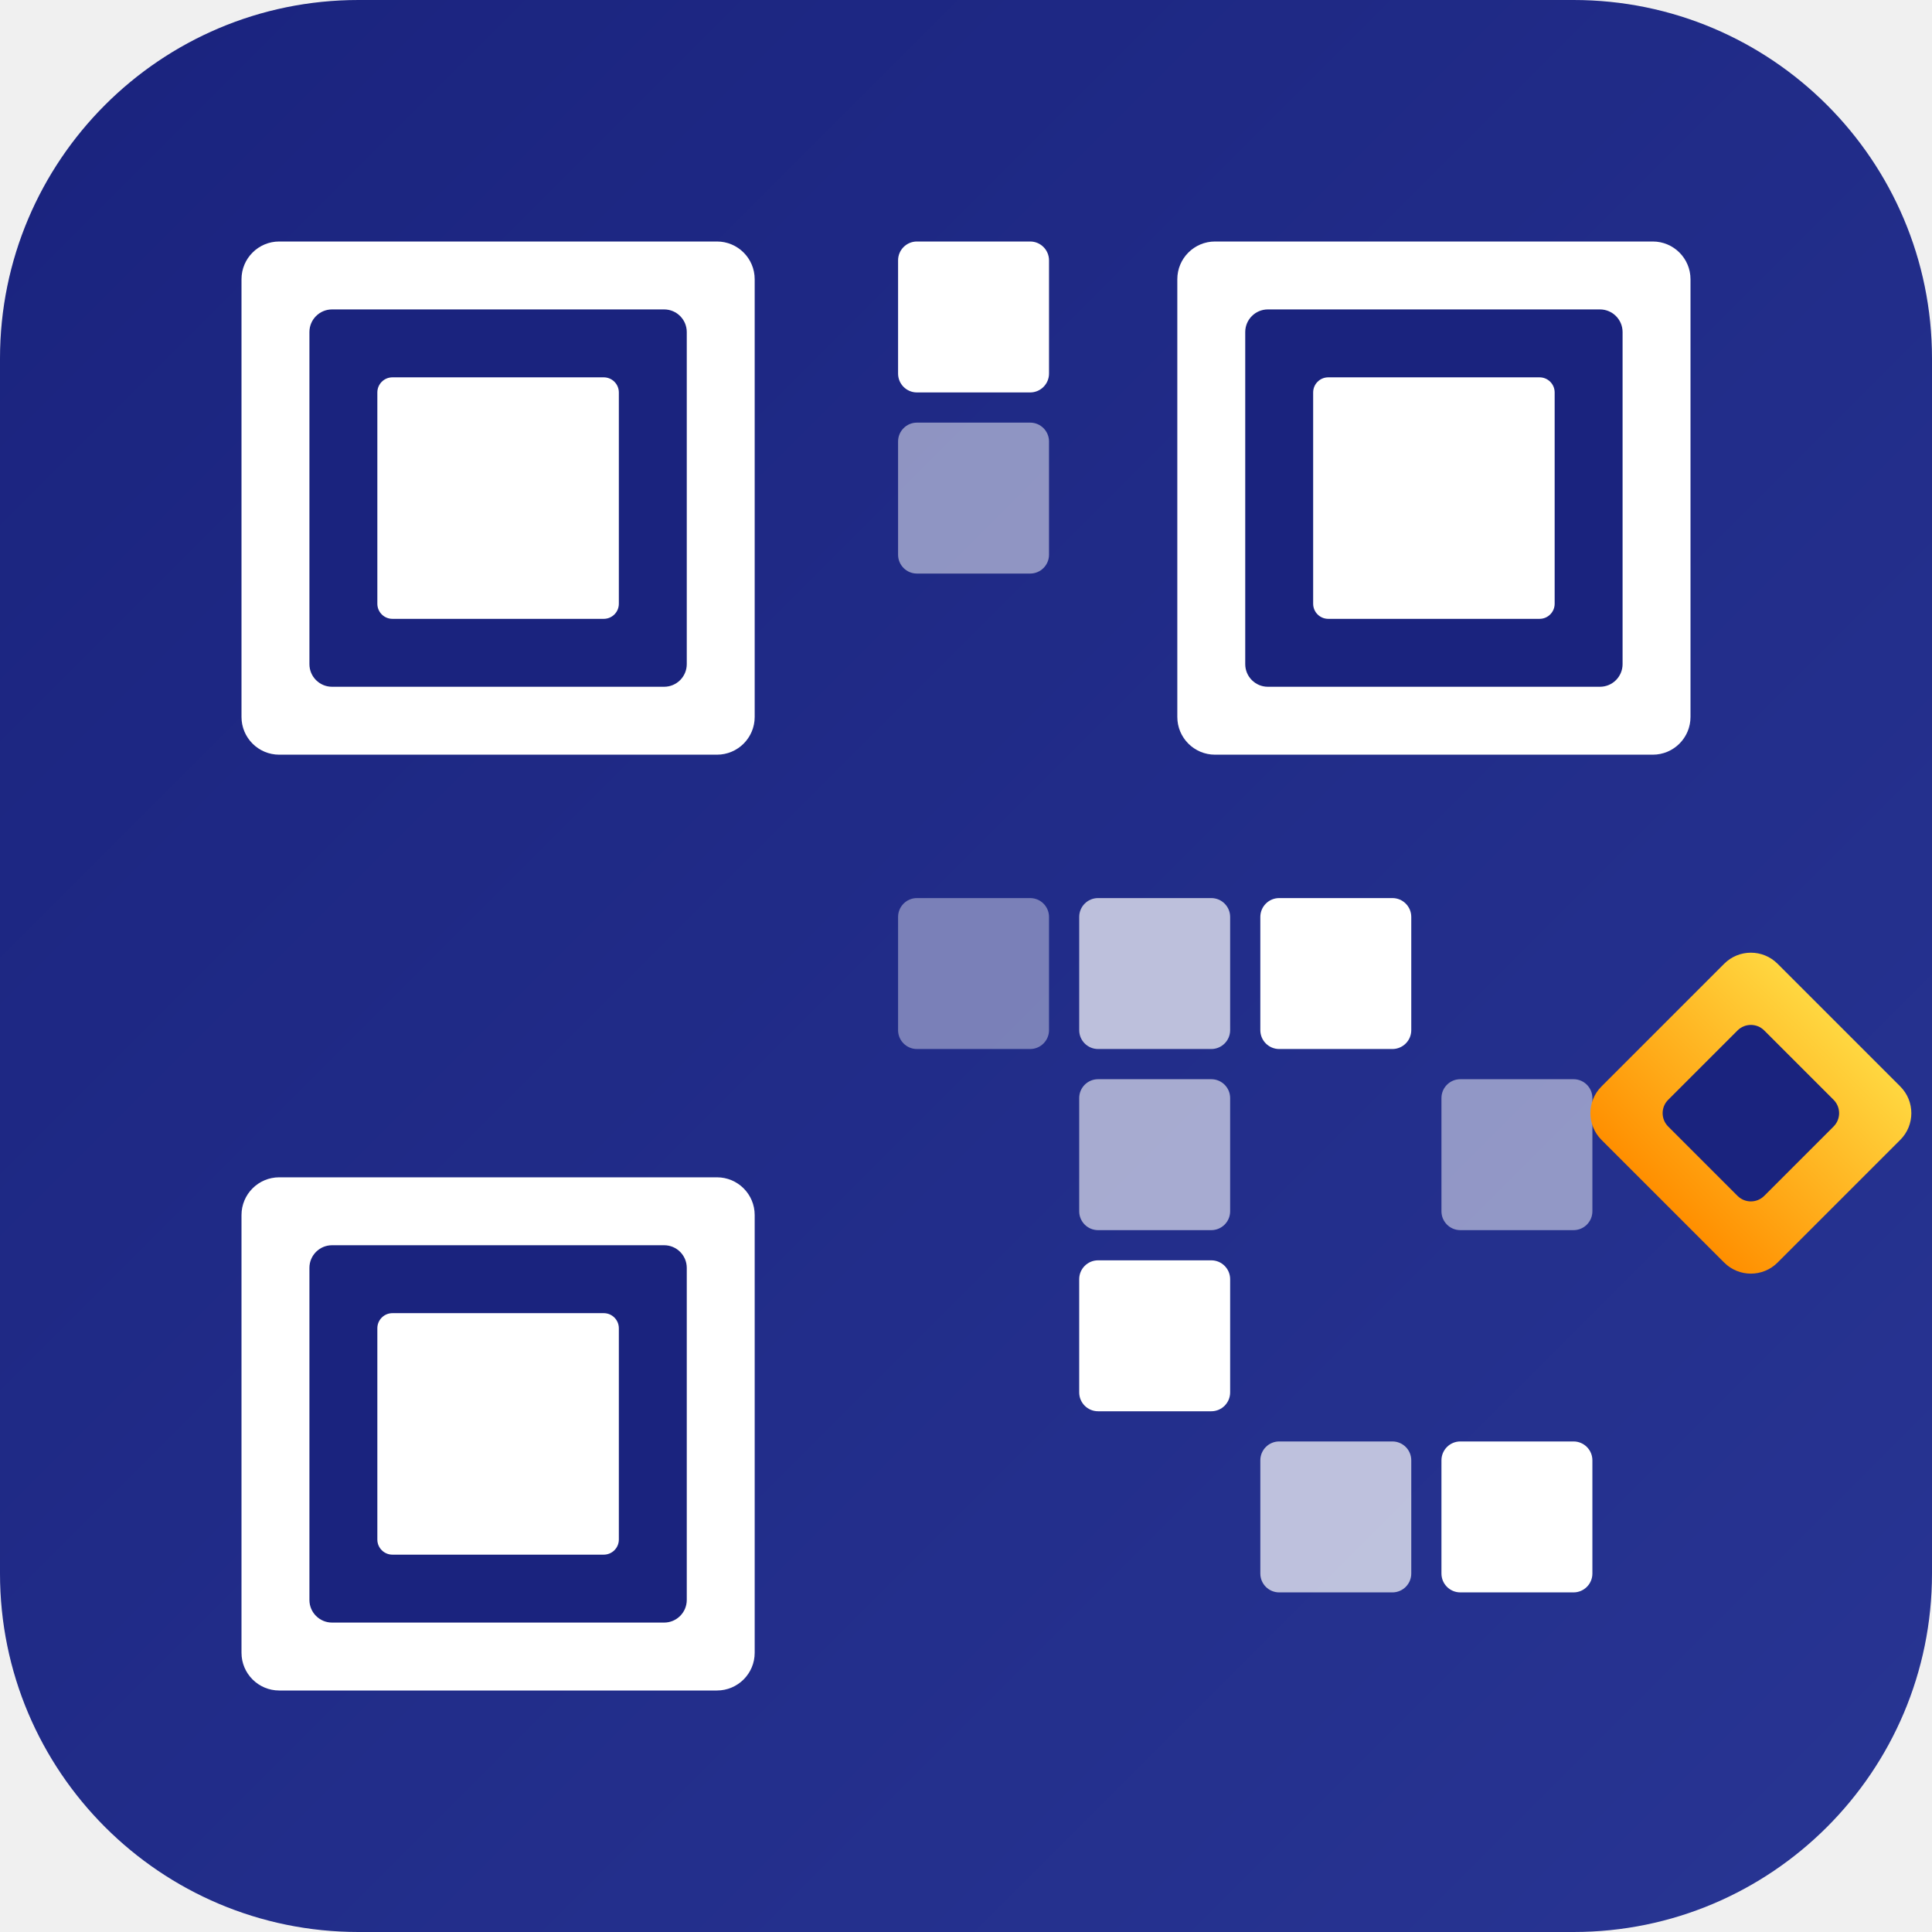
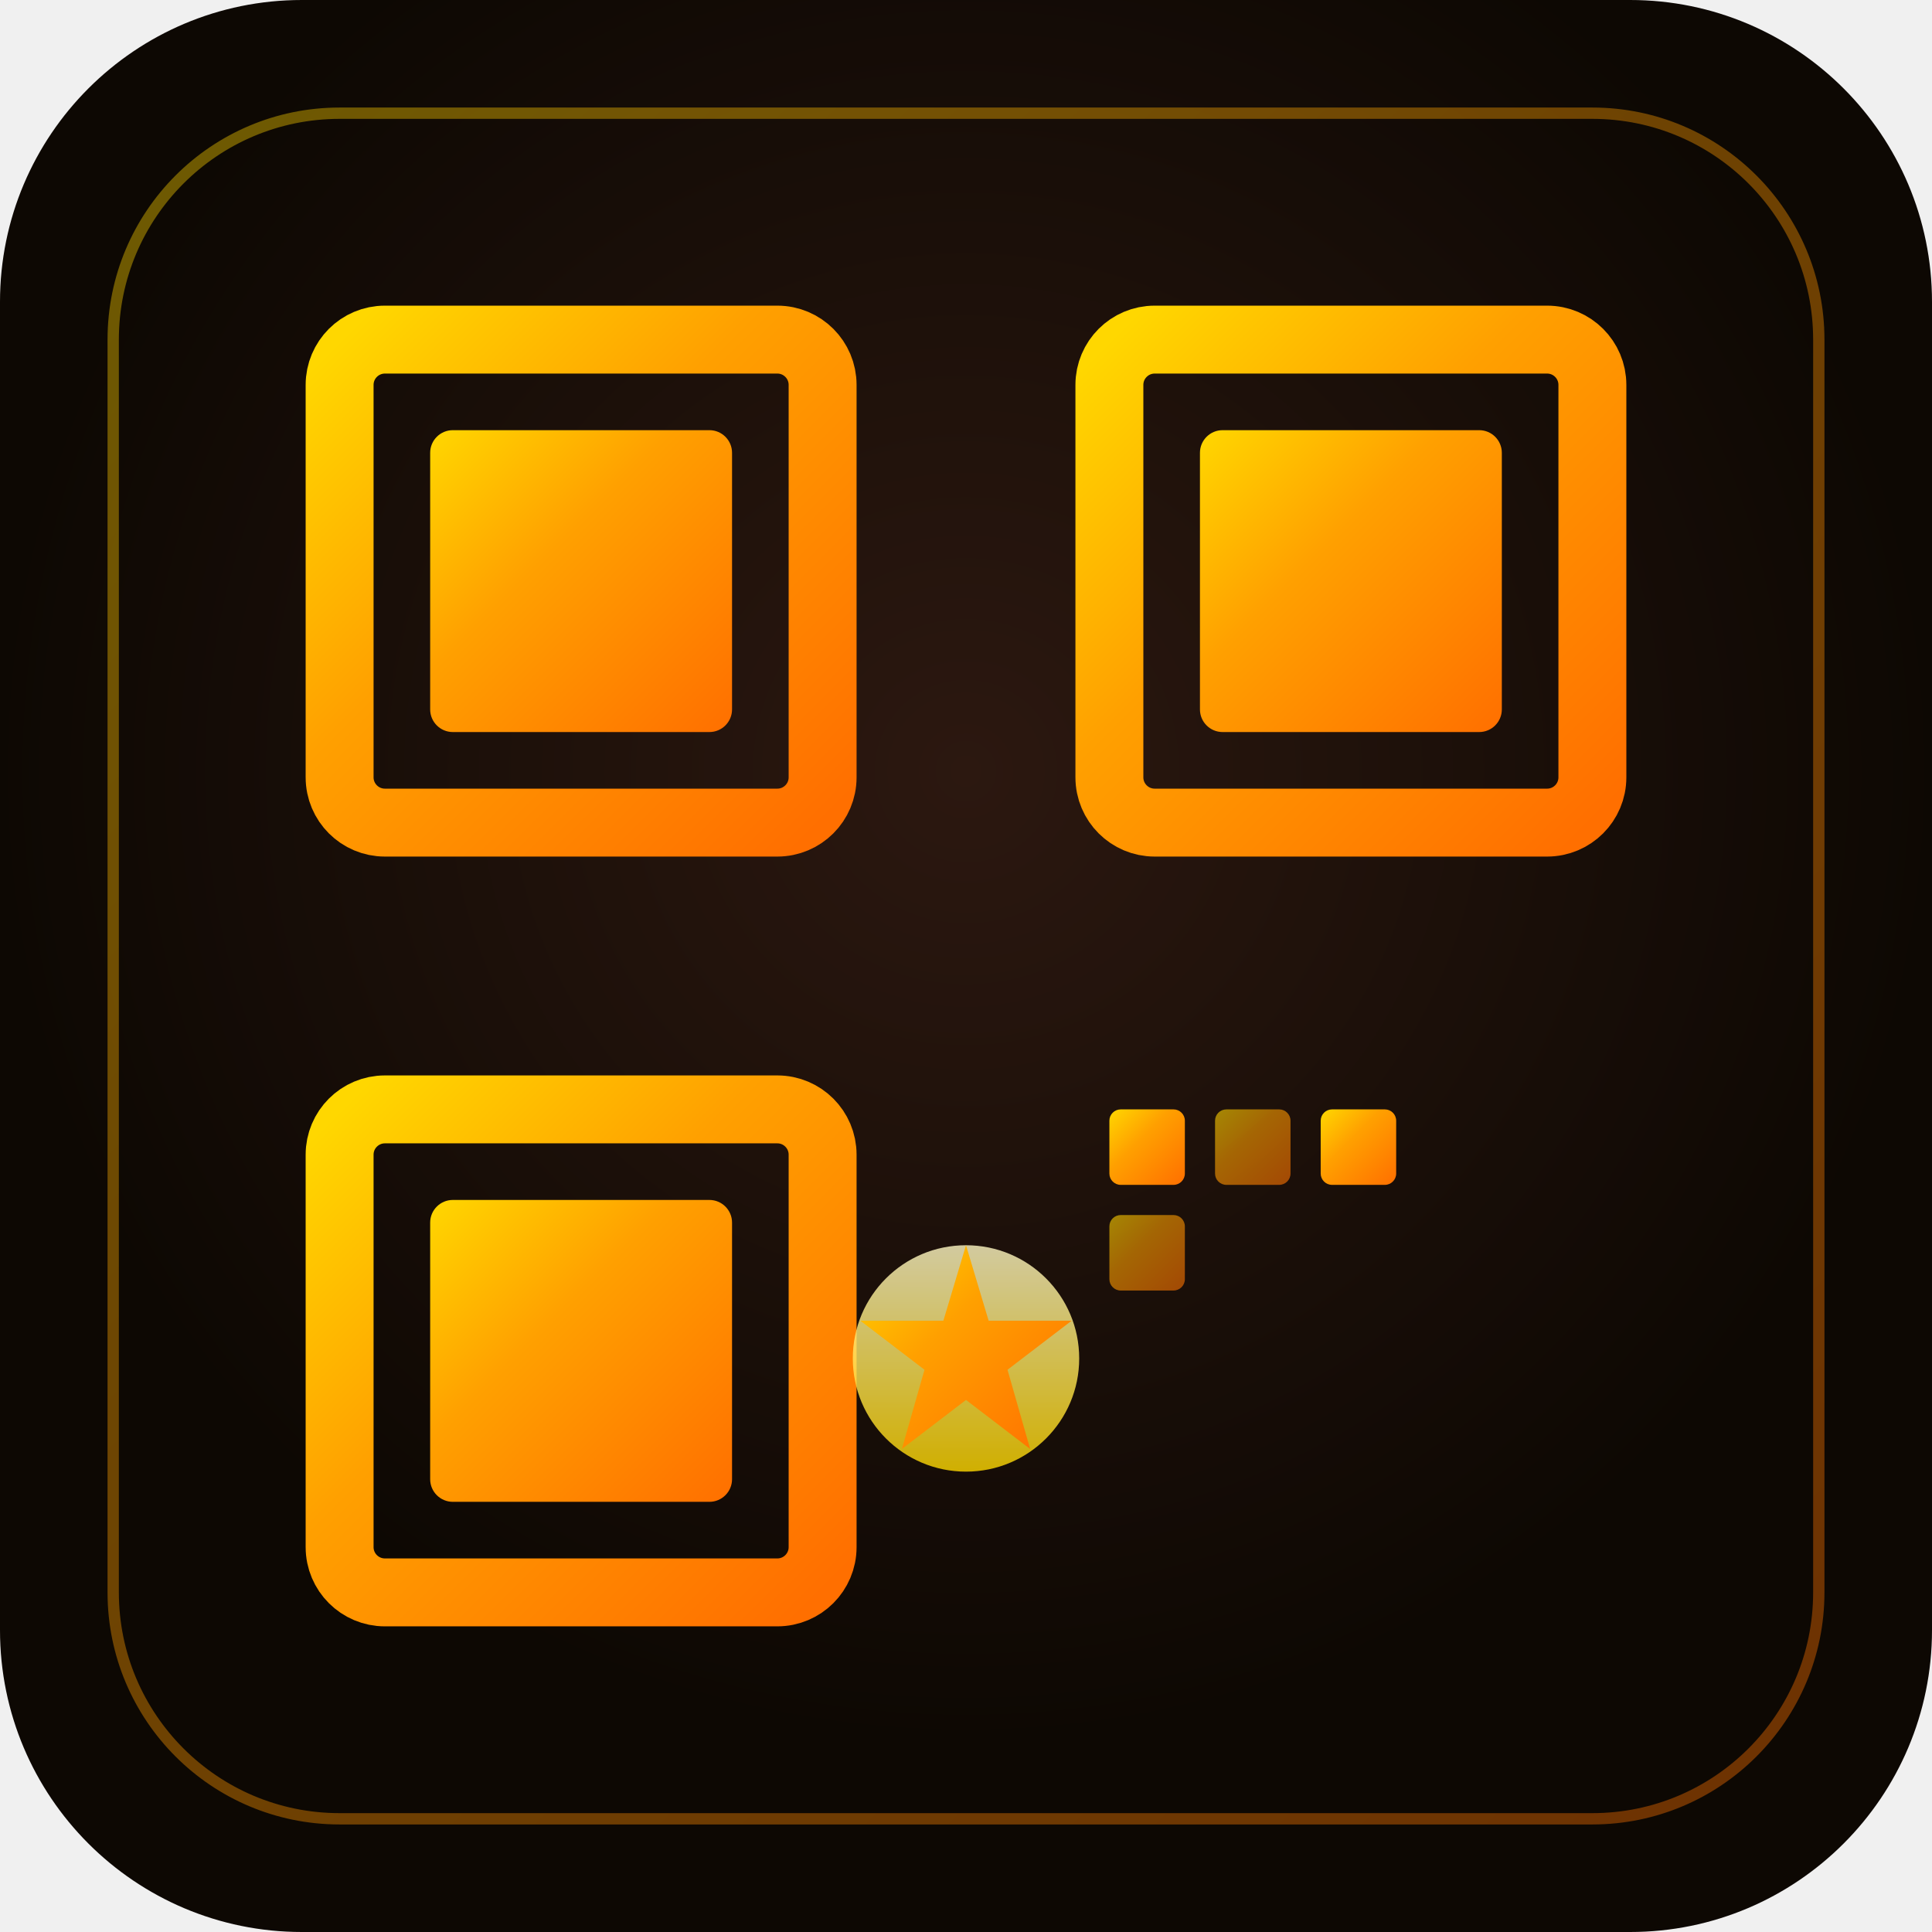
- <svg xmlns="http://www.w3.org/2000/svg" viewBox="0 0 1024 1024">
+ <svg xmlns="http://www.w3.org/2000/svg" viewBox="0 0 512 512">
  <defs>
-     <linearGradient id="qbg2" x1="0" y1="0" x2="1" y2="1">
-       <stop offset="0%" stop-color="#1A237E" />
-       <stop offset="100%" stop-color="#283593" />
+     <radialGradient id="bg" cx="50%" cy="40%">
+       <stop offset="0%" stop-color="#2C1810" />
+       <stop offset="100%" stop-color="#0D0803" />
+     </radialGradient>
+     <linearGradient id="gold" x1="0" y1="0" x2="1" y2="1">
+       <stop offset="0%" stop-color="#FFD700" />
+       <stop offset="40%" stop-color="#FFA000" />
+       <stop offset="100%" stop-color="#FF6F00" />
    </linearGradient>
-     <linearGradient id="gold" x1="0" y1="0" x2="0" y2="1">
-       <stop offset="0%" stop-color="#FFD740" />
-       <stop offset="100%" stop-color="#FF8F00" />
+     <linearGradient id="shine" x1="0" y1="0" x2="0" y2="1">
+       <stop offset="0%" stop-color="#FFF9C4" />
+       <stop offset="100%" stop-color="#FFD700" />
    </linearGradient>
  </defs>
-   <rect width="1024" height="1024" rx="190" fill="url(#qbg2)" />
-   <rect x="128" y="128" width="272" height="272" rx="20" fill="white" />
-   <rect x="164" y="164" width="200" height="200" rx="12" fill="#1A237E" />
-   <rect x="200" y="200" width="128" height="128" rx="8" fill="white" />
-   <rect x="624" y="128" width="272" height="272" rx="20" fill="white" />
-   <rect x="660" y="164" width="200" height="200" rx="12" fill="#1A237E" />
-   <rect x="696" y="200" width="128" height="128" rx="8" fill="white" />
-   <rect x="128" y="624" width="272" height="272" rx="20" fill="white" />
-   <rect x="164" y="660" width="200" height="200" rx="12" fill="#1A237E" />
-   <rect x="200" y="696" width="128" height="128" rx="8" fill="white" />
-   <rect x="476" y="128" width="80" height="80" rx="10" fill="white" />
-   <rect x="476" y="224" width="80" height="80" rx="10" fill="white" opacity="0.5" />
-   <rect x="572" y="476" width="80" height="80" rx="10" fill="white" opacity="0.7" />
-   <rect x="668" y="476" width="80" height="80" rx="10" fill="white" />
-   <rect x="476" y="476" width="80" height="80" rx="10" fill="white" opacity="0.4" />
-   <rect x="572" y="572" width="80" height="80" rx="10" fill="white" opacity="0.6" />
-   <rect x="764" y="572" width="80" height="80" rx="10" fill="white" opacity="0.5" />
-   <rect x="572" y="668" width="80" height="80" rx="10" fill="white" />
-   <rect x="668" y="764" width="80" height="80" rx="10" fill="white" opacity="0.7" />
-   <rect x="764" y="764" width="80" height="80" rx="10" fill="white" />
-   <rect x="862" y="524" width="132" height="132" rx="20" fill="url(#gold)" transform="rotate(45 928 590)" />
-   <rect x="892" y="554" width="72" height="72" rx="10" fill="#1A237E" transform="rotate(45 928 590)" />
+   <rect width="512" height="512" rx="80" fill="url(#bg)" />
+   <rect x="30" y="30" width="452" height="452" rx="60" fill="none" stroke="url(#gold)" stroke-width="3" opacity="0.4" />
+   <rect x="90" y="90" width="128" height="128" rx="12" fill="none" stroke="url(#gold)" stroke-width="18" />
+   <rect x="114" y="114" width="80" height="80" rx="6" fill="url(#gold)" />
+   <rect x="294" y="90" width="128" height="128" rx="12" fill="none" stroke="url(#gold)" stroke-width="18" />
+   <rect x="318" y="114" width="80" height="80" rx="6" fill="url(#gold)" />
+   <rect x="90" y="294" width="128" height="128" rx="12" fill="none" stroke="url(#gold)" stroke-width="18" />
+   <rect x="114" y="318" width="80" height="80" rx="6" fill="url(#gold)" />
+   <circle cx="256" cy="360" r="30" fill="url(#shine)" opacity="0.8" />
+   <polygon points="256,330 262,350 284,350 267,363 273,384 256,371 239,384 245,363 228,350 250,350" fill="url(#gold)" />
+   <rect x="294" y="294" width="20" height="20" rx="3" fill="url(#gold)" />
+   <rect x="322" y="294" width="20" height="20" rx="3" fill="url(#gold)" opacity="0.6" />
+   <rect x="350" y="294" width="20" height="20" rx="3" fill="url(#gold)" />
+   <rect x="294" y="322" width="20" height="20" rx="3" fill="url(#gold)" opacity="0.6" />
</svg>
